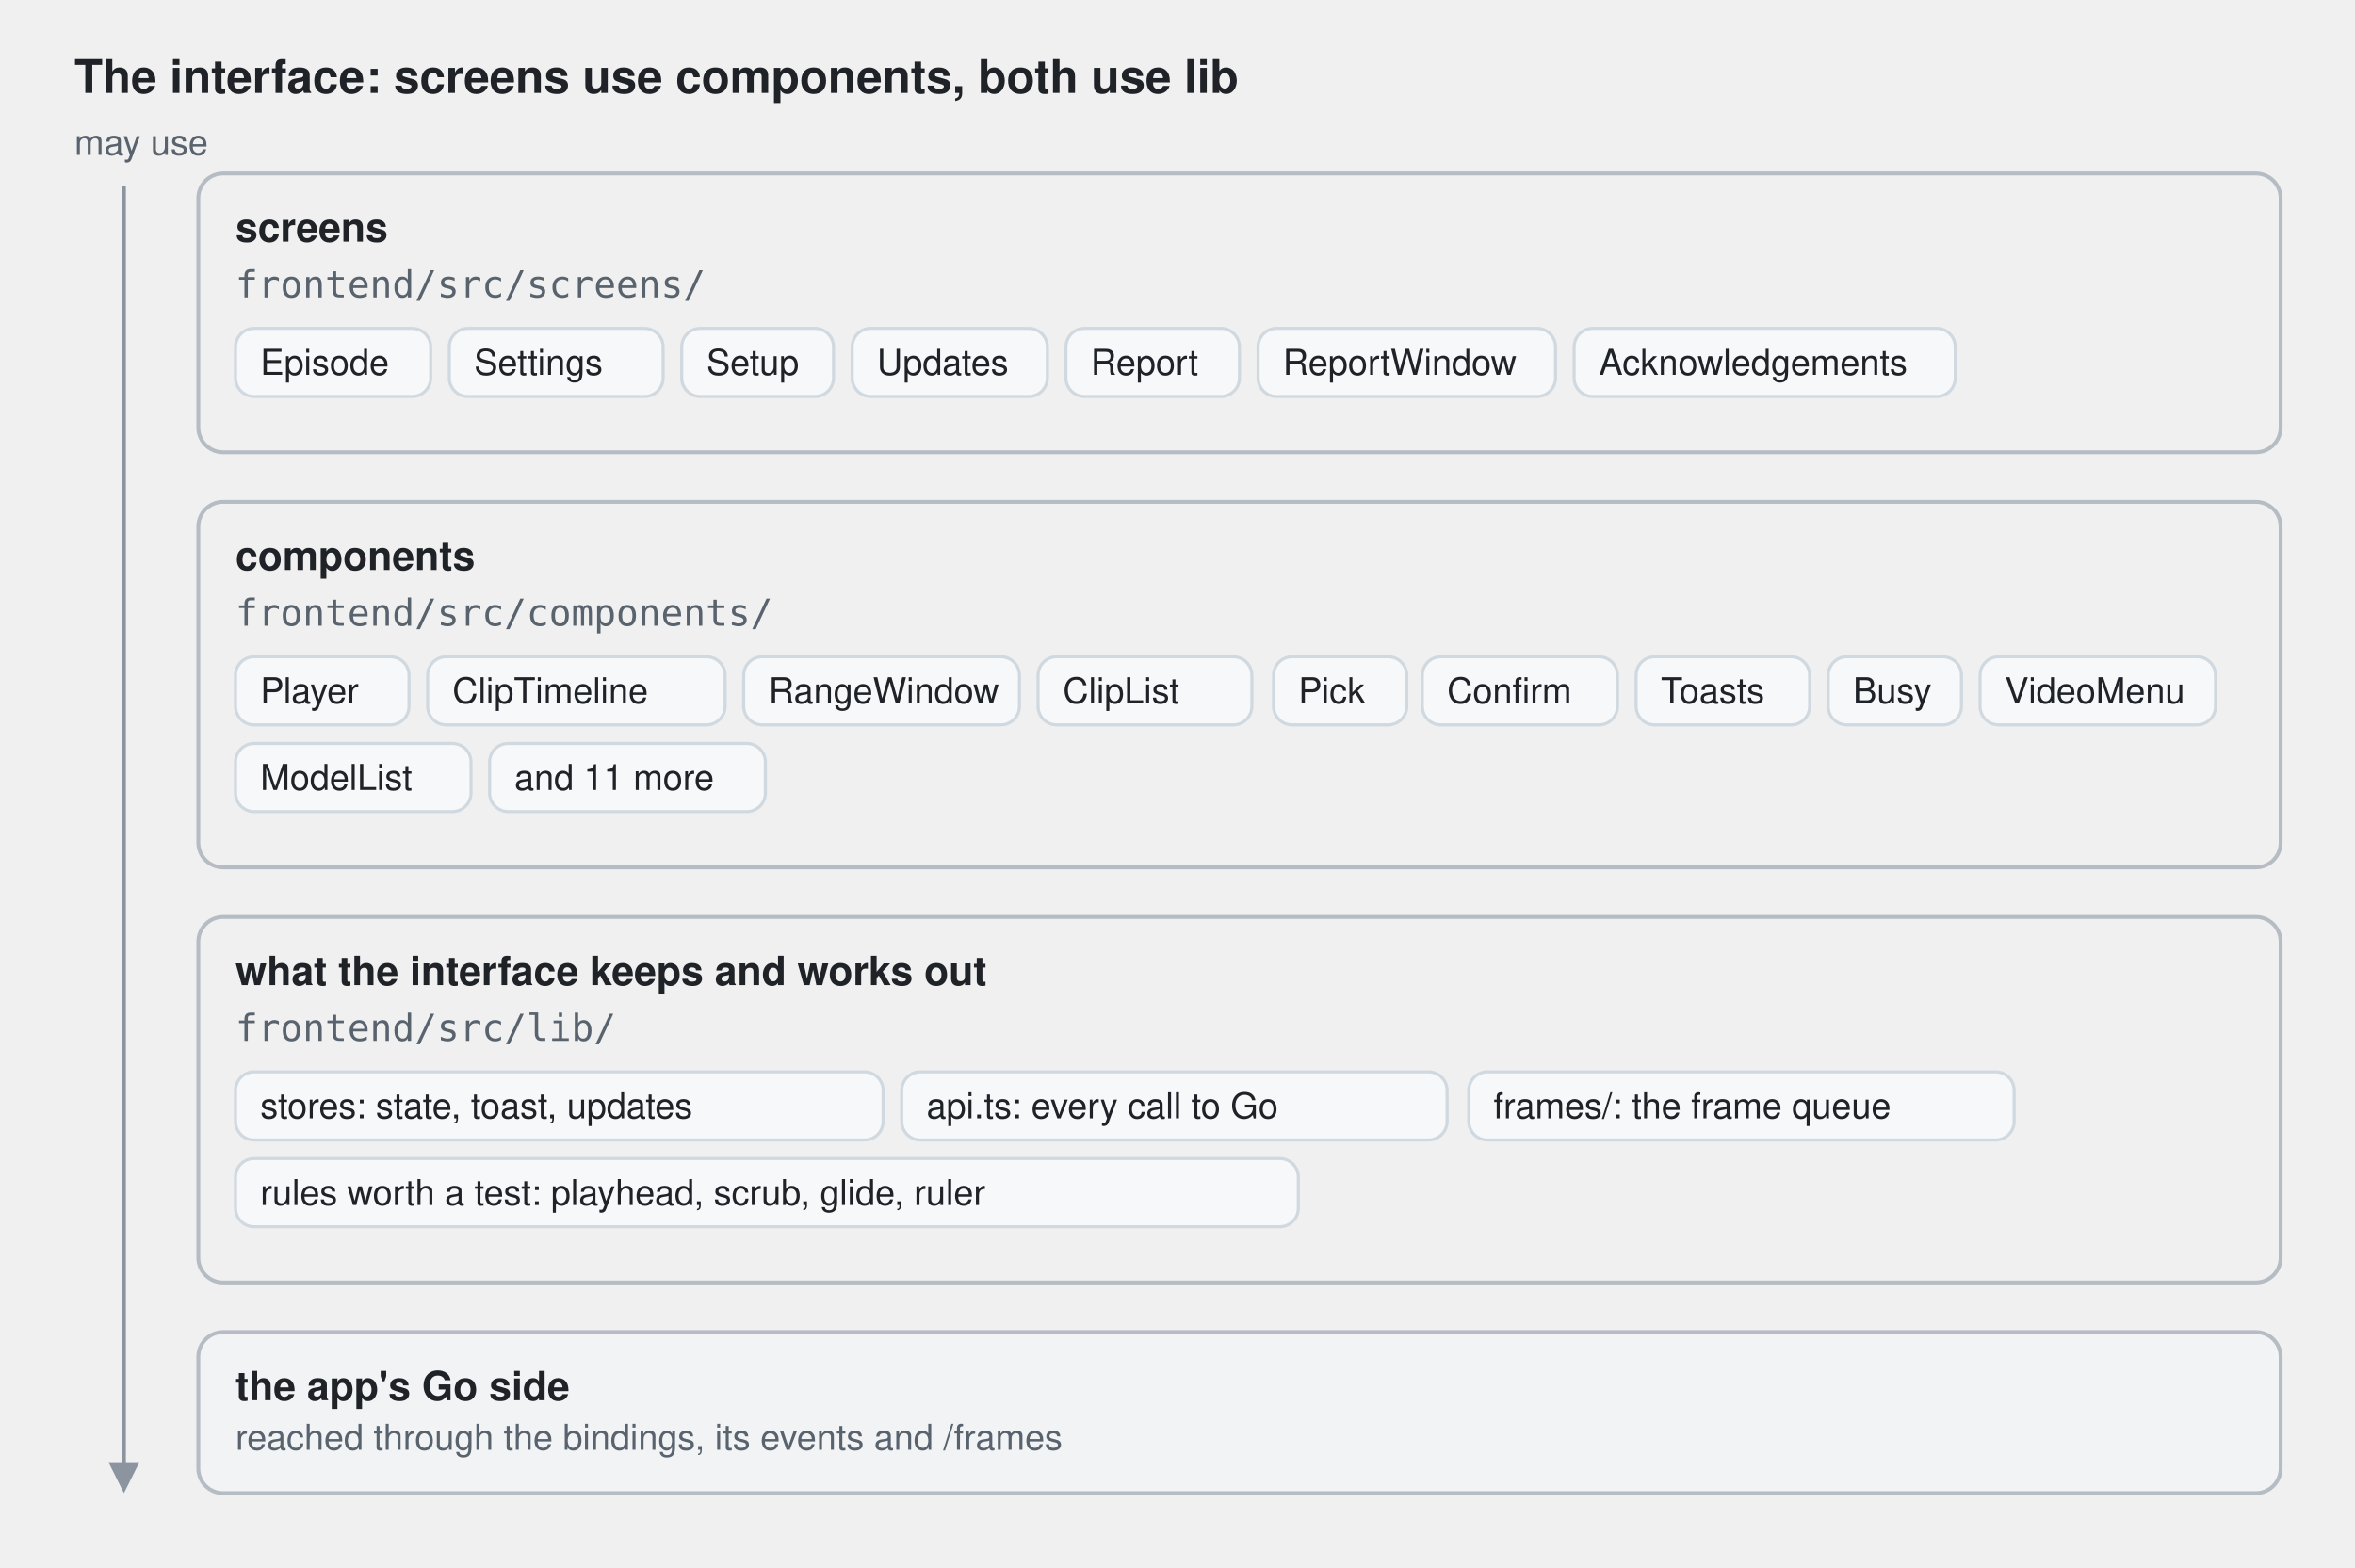
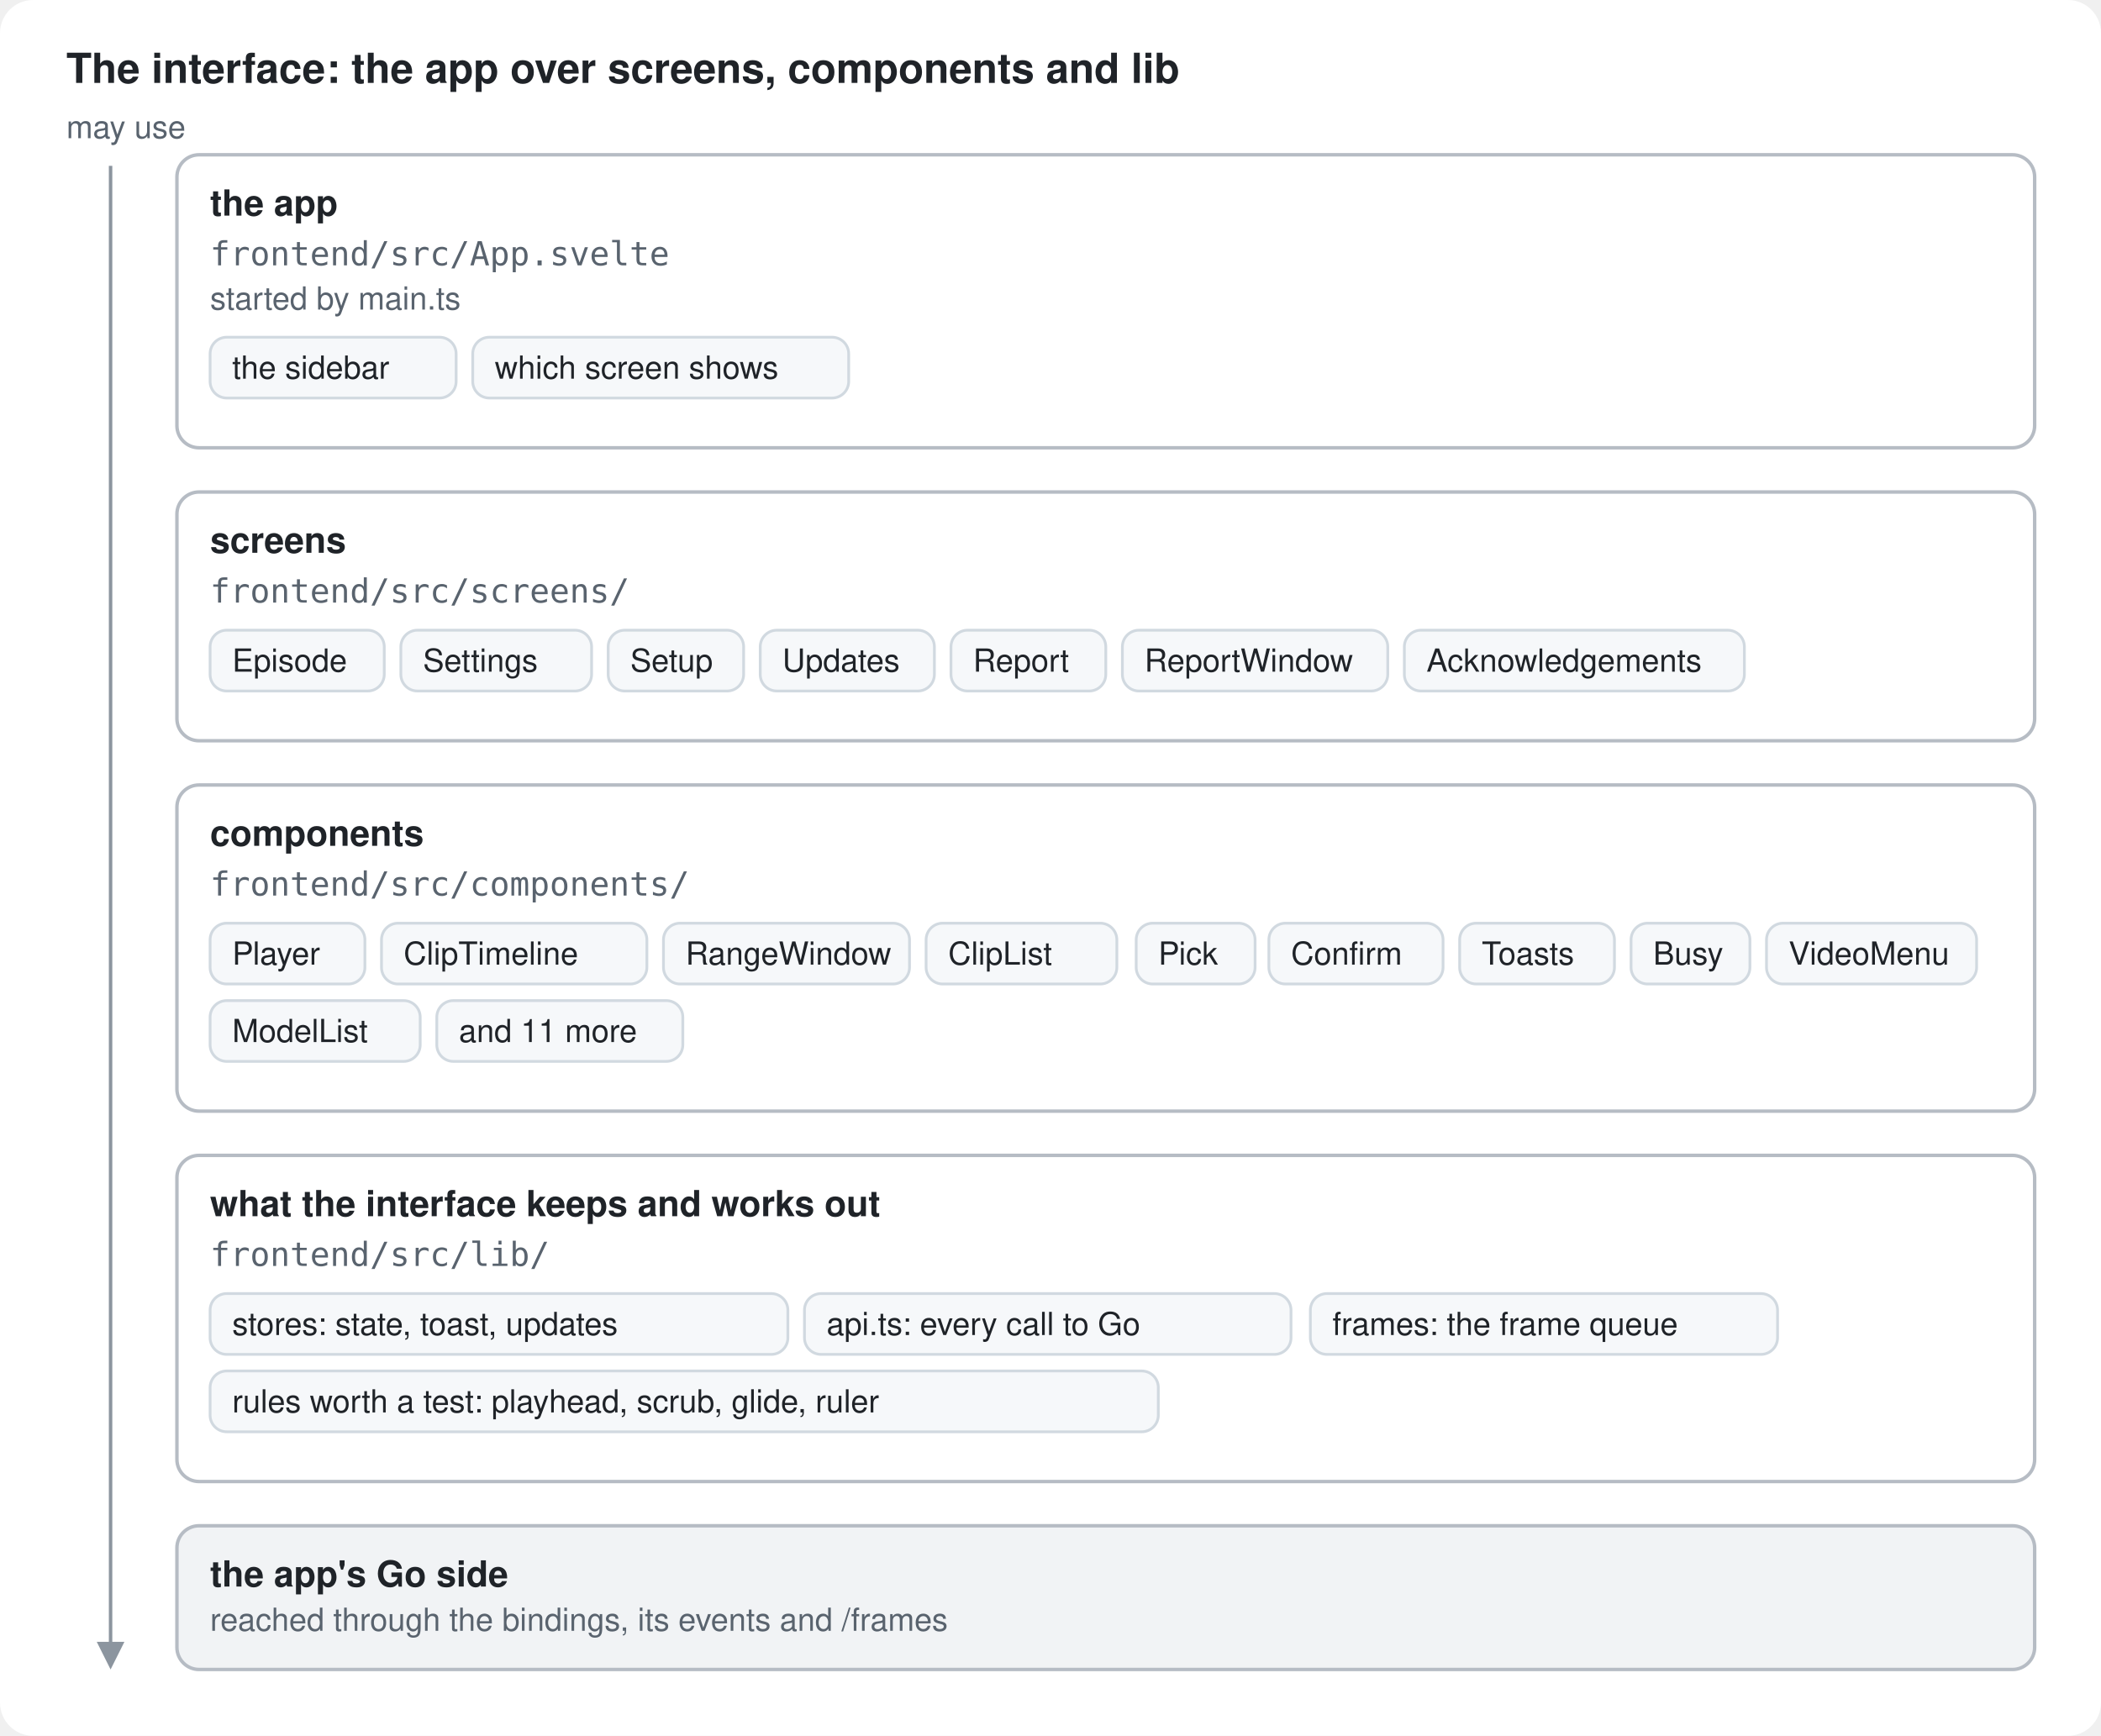
- <svg xmlns="http://www.w3.org/2000/svg" viewBox="0 0 760 506" width="760" height="506" role="img" aria-label="The interface: screens use components, both use lib">
+ <svg xmlns="http://www.w3.org/2000/svg" viewBox="0 0 760 628" width="760" height="628" role="img" aria-label="The interface: the app over screens, components and lib">
  <style>
.t{font:600 15px -apple-system,BlinkMacSystemFont,"Segoe UI",Helvetica,Arial,sans-serif;fill:#1f2328}
.n{font:600 13px -apple-system,BlinkMacSystemFont,"Segoe UI",Helvetica,Arial,sans-serif;fill:#1f2328}
.p{font:12px ui-monospace,SFMono-Regular,Menlo,Consolas,monospace;fill:#59636e}
.q{font:11.5px -apple-system,BlinkMacSystemFont,"Segoe UI",Helvetica,Arial,sans-serif;fill:#59636e}
.c{font:11.5px -apple-system,BlinkMacSystemFont,"Segoe UI",Helvetica,Arial,sans-serif;fill:#1f2328}
+ .bg{fill:#ffffff}
.box{fill:none;stroke:#b6bcc4;stroke-width:1.25}
.dash{fill:none;stroke:#b6bcc4;stroke-width:1.25;stroke-dasharray:4 4}
.tint{fill:#f1f3f5;stroke:#b6bcc4;stroke-width:1.25}
.chip{fill:#f6f8fa;stroke:#d1d9e0;stroke-width:1}
.ax{stroke:#8c959f;stroke-width:1.25;fill:none}
.ah{fill:#8c959f}
@media (prefers-color-scheme:dark){
+ .bg{fill:#0d1117}
.t,.n,.c{fill:#f0f6fc}.p,.q{fill:#9198a1}
.box,.dash{stroke:#5d6570}.tint{fill:#1c2128;stroke:#5d6570}
.chip{fill:#212830;stroke:#3d444d}.ax{stroke:#7d8590}.ah{fill:#7d8590}}
</style>
-   <text class="t" x="24" y="30">The interface: screens use components, both use lib</text>
+   <rect class="bg" width="760" height="628" rx="12" />
+   <text class="t" x="24" y="30">The interface: the app over screens, components and lib</text>
  <text class="q" x="24" y="50">may use</text>
-   <path class="ax" d="M40 60V476" />
-   <path class="ah" d="M35 472L40 482L45 472z" />
-   <rect class="box" x="64" y="56" width="672" height="90" rx="8" />
-   <text class="n" x="76" y="78">screens</text>
-   <text class="p" x="76" y="96">frontend/src/screens/</text>
-   <rect class="chip" x="76" y="106" width="63" height="22" rx="6" />
-   <text class="c" x="84" y="121">Episode</text>
-   <rect class="chip" x="145" y="106" width="69" height="22" rx="6" />
-   <text class="c" x="153" y="121">Settings</text>
-   <rect class="chip" x="220" y="106" width="49" height="22" rx="6" />
-   <text class="c" x="228" y="121">Setup</text>
-   <rect class="chip" x="275" y="106" width="63" height="22" rx="6" />
-   <text class="c" x="283" y="121">Updates</text>
-   <rect class="chip" x="344" y="106" width="56" height="22" rx="6" />
-   <text class="c" x="352" y="121">Report</text>
-   <rect class="chip" x="406" y="106" width="96" height="22" rx="6" />
-   <text class="c" x="414" y="121">ReportWindow</text>
-   <rect class="chip" x="508" y="106" width="123" height="22" rx="6" />
-   <text class="c" x="516" y="121">Acknowledgements</text>
-   <rect class="box" x="64" y="162" width="672" height="118" rx="8" />
-   <text class="n" x="76" y="184">components</text>
-   <text class="p" x="76" y="202">frontend/src/components/</text>
-   <rect class="chip" x="76" y="212" width="56" height="22" rx="6" />
-   <text class="c" x="84" y="227">Player</text>
-   <rect class="chip" x="138" y="212" width="96" height="22" rx="6" />
-   <text class="c" x="146" y="227">ClipTimeline</text>
-   <rect class="chip" x="240" y="212" width="89" height="22" rx="6" />
-   <text class="c" x="248" y="227">RangeWindow</text>
-   <rect class="chip" x="335" y="212" width="69" height="22" rx="6" />
-   <text class="c" x="343" y="227">ClipList</text>
-   <rect class="chip" x="411" y="212" width="43" height="22" rx="6" />
-   <text class="c" x="419" y="227">Pick</text>
-   <rect class="chip" x="459" y="212" width="63" height="22" rx="6" />
-   <text class="c" x="467" y="227">Confirm</text>
-   <rect class="chip" x="528" y="212" width="56" height="22" rx="6" />
-   <text class="c" x="536" y="227">Toasts</text>
-   <rect class="chip" x="590" y="212" width="43" height="22" rx="6" />
-   <text class="c" x="598" y="227">Busy</text>
-   <rect class="chip" x="639" y="212" width="76" height="22" rx="6" />
-   <text class="c" x="647" y="227">VideoMenu</text>
-   <rect class="chip" x="76" y="240" width="76" height="22" rx="6" />
-   <text class="c" x="84" y="255">ModelList</text>
-   <rect class="chip" x="158" y="240" width="89" height="22" rx="6" />
-   <text class="c" x="166" y="255">and 11 more</text>
-   <rect class="box" x="64" y="296" width="672" height="118" rx="8" />
-   <text class="n" x="76" y="318">what the interface keeps and works out</text>
-   <text class="p" x="76" y="336">frontend/src/lib/</text>
-   <rect class="chip" x="76" y="346" width="209" height="22" rx="6" />
-   <text class="c" x="84" y="361">stores: state, toast, updates</text>
-   <rect class="chip" x="291" y="346" width="176" height="22" rx="6" />
-   <text class="c" x="299" y="361">api.ts: every call to Go</text>
-   <rect class="chip" x="474" y="346" width="176" height="22" rx="6" />
-   <text class="c" x="482" y="361">frames/: the frame queue</text>
-   <rect class="chip" x="76" y="374" width="343" height="22" rx="6" />
-   <text class="c" x="84" y="389">rules worth a test: playhead, scrub, glide, ruler</text>
-   <rect class="tint" x="64" y="430" width="672" height="52" rx="8" />
-   <text class="n" x="76" y="452">the app's Go side</text>
-   <text class="q" x="76" y="468">reached through the bindings, its events and /frames</text>
+   <path class="ax" d="M40 60V598" />
+   <path class="ah" d="M35 594L40 604L45 594z" />
+   <rect class="box" x="64" y="56" width="672" height="106" rx="8" />
+   <text class="n" x="76" y="78">the app</text>
+   <text class="p" x="76" y="96">frontend/src/App.svelte</text>
+   <text class="q" x="76" y="112">started by main.ts</text>
+   <rect class="chip" x="76" y="122" width="89" height="22" rx="6" />
+   <text class="c" x="84" y="137">the sidebar</text>
+   <rect class="chip" x="171" y="122" width="136" height="22" rx="6" />
+   <text class="c" x="179" y="137">which screen shows</text>
+   <rect class="box" x="64" y="178" width="672" height="90" rx="8" />
+   <text class="n" x="76" y="200">screens</text>
+   <text class="p" x="76" y="218">frontend/src/screens/</text>
+   <rect class="chip" x="76" y="228" width="63" height="22" rx="6" />
+   <text class="c" x="84" y="243">Episode</text>
+   <rect class="chip" x="145" y="228" width="69" height="22" rx="6" />
+   <text class="c" x="153" y="243">Settings</text>
+   <rect class="chip" x="220" y="228" width="49" height="22" rx="6" />
+   <text class="c" x="228" y="243">Setup</text>
+   <rect class="chip" x="275" y="228" width="63" height="22" rx="6" />
+   <text class="c" x="283" y="243">Updates</text>
+   <rect class="chip" x="344" y="228" width="56" height="22" rx="6" />
+   <text class="c" x="352" y="243">Report</text>
+   <rect class="chip" x="406" y="228" width="96" height="22" rx="6" />
+   <text class="c" x="414" y="243">ReportWindow</text>
+   <rect class="chip" x="508" y="228" width="123" height="22" rx="6" />
+   <text class="c" x="516" y="243">Acknowledgements</text>
+   <rect class="box" x="64" y="284" width="672" height="118" rx="8" />
+   <text class="n" x="76" y="306">components</text>
+   <text class="p" x="76" y="324">frontend/src/components/</text>
+   <rect class="chip" x="76" y="334" width="56" height="22" rx="6" />
+   <text class="c" x="84" y="349">Player</text>
+   <rect class="chip" x="138" y="334" width="96" height="22" rx="6" />
+   <text class="c" x="146" y="349">ClipTimeline</text>
+   <rect class="chip" x="240" y="334" width="89" height="22" rx="6" />
+   <text class="c" x="248" y="349">RangeWindow</text>
+   <rect class="chip" x="335" y="334" width="69" height="22" rx="6" />
+   <text class="c" x="343" y="349">ClipList</text>
+   <rect class="chip" x="411" y="334" width="43" height="22" rx="6" />
+   <text class="c" x="419" y="349">Pick</text>
+   <rect class="chip" x="459" y="334" width="63" height="22" rx="6" />
+   <text class="c" x="467" y="349">Confirm</text>
+   <rect class="chip" x="528" y="334" width="56" height="22" rx="6" />
+   <text class="c" x="536" y="349">Toasts</text>
+   <rect class="chip" x="590" y="334" width="43" height="22" rx="6" />
+   <text class="c" x="598" y="349">Busy</text>
+   <rect class="chip" x="639" y="334" width="76" height="22" rx="6" />
+   <text class="c" x="647" y="349">VideoMenu</text>
+   <rect class="chip" x="76" y="362" width="76" height="22" rx="6" />
+   <text class="c" x="84" y="377">ModelList</text>
+   <rect class="chip" x="158" y="362" width="89" height="22" rx="6" />
+   <text class="c" x="166" y="377">and 11 more</text>
+   <rect class="box" x="64" y="418" width="672" height="118" rx="8" />
+   <text class="n" x="76" y="440">what the interface keeps and works out</text>
+   <text class="p" x="76" y="458">frontend/src/lib/</text>
+   <rect class="chip" x="76" y="468" width="209" height="22" rx="6" />
+   <text class="c" x="84" y="483">stores: state, toast, updates</text>
+   <rect class="chip" x="291" y="468" width="176" height="22" rx="6" />
+   <text class="c" x="299" y="483">api.ts: every call to Go</text>
+   <rect class="chip" x="474" y="468" width="169" height="22" rx="6" />
+   <text class="c" x="482" y="483">frames: the frame queue</text>
+   <rect class="chip" x="76" y="496" width="343" height="22" rx="6" />
+   <text class="c" x="84" y="511">rules worth a test: playhead, scrub, glide, ruler</text>
+   <rect class="tint" x="64" y="552" width="672" height="52" rx="8" />
+   <text class="n" x="76" y="574">the app's Go side</text>
+   <text class="q" x="76" y="590">reached through the bindings, its events and /frames</text>
</svg>
